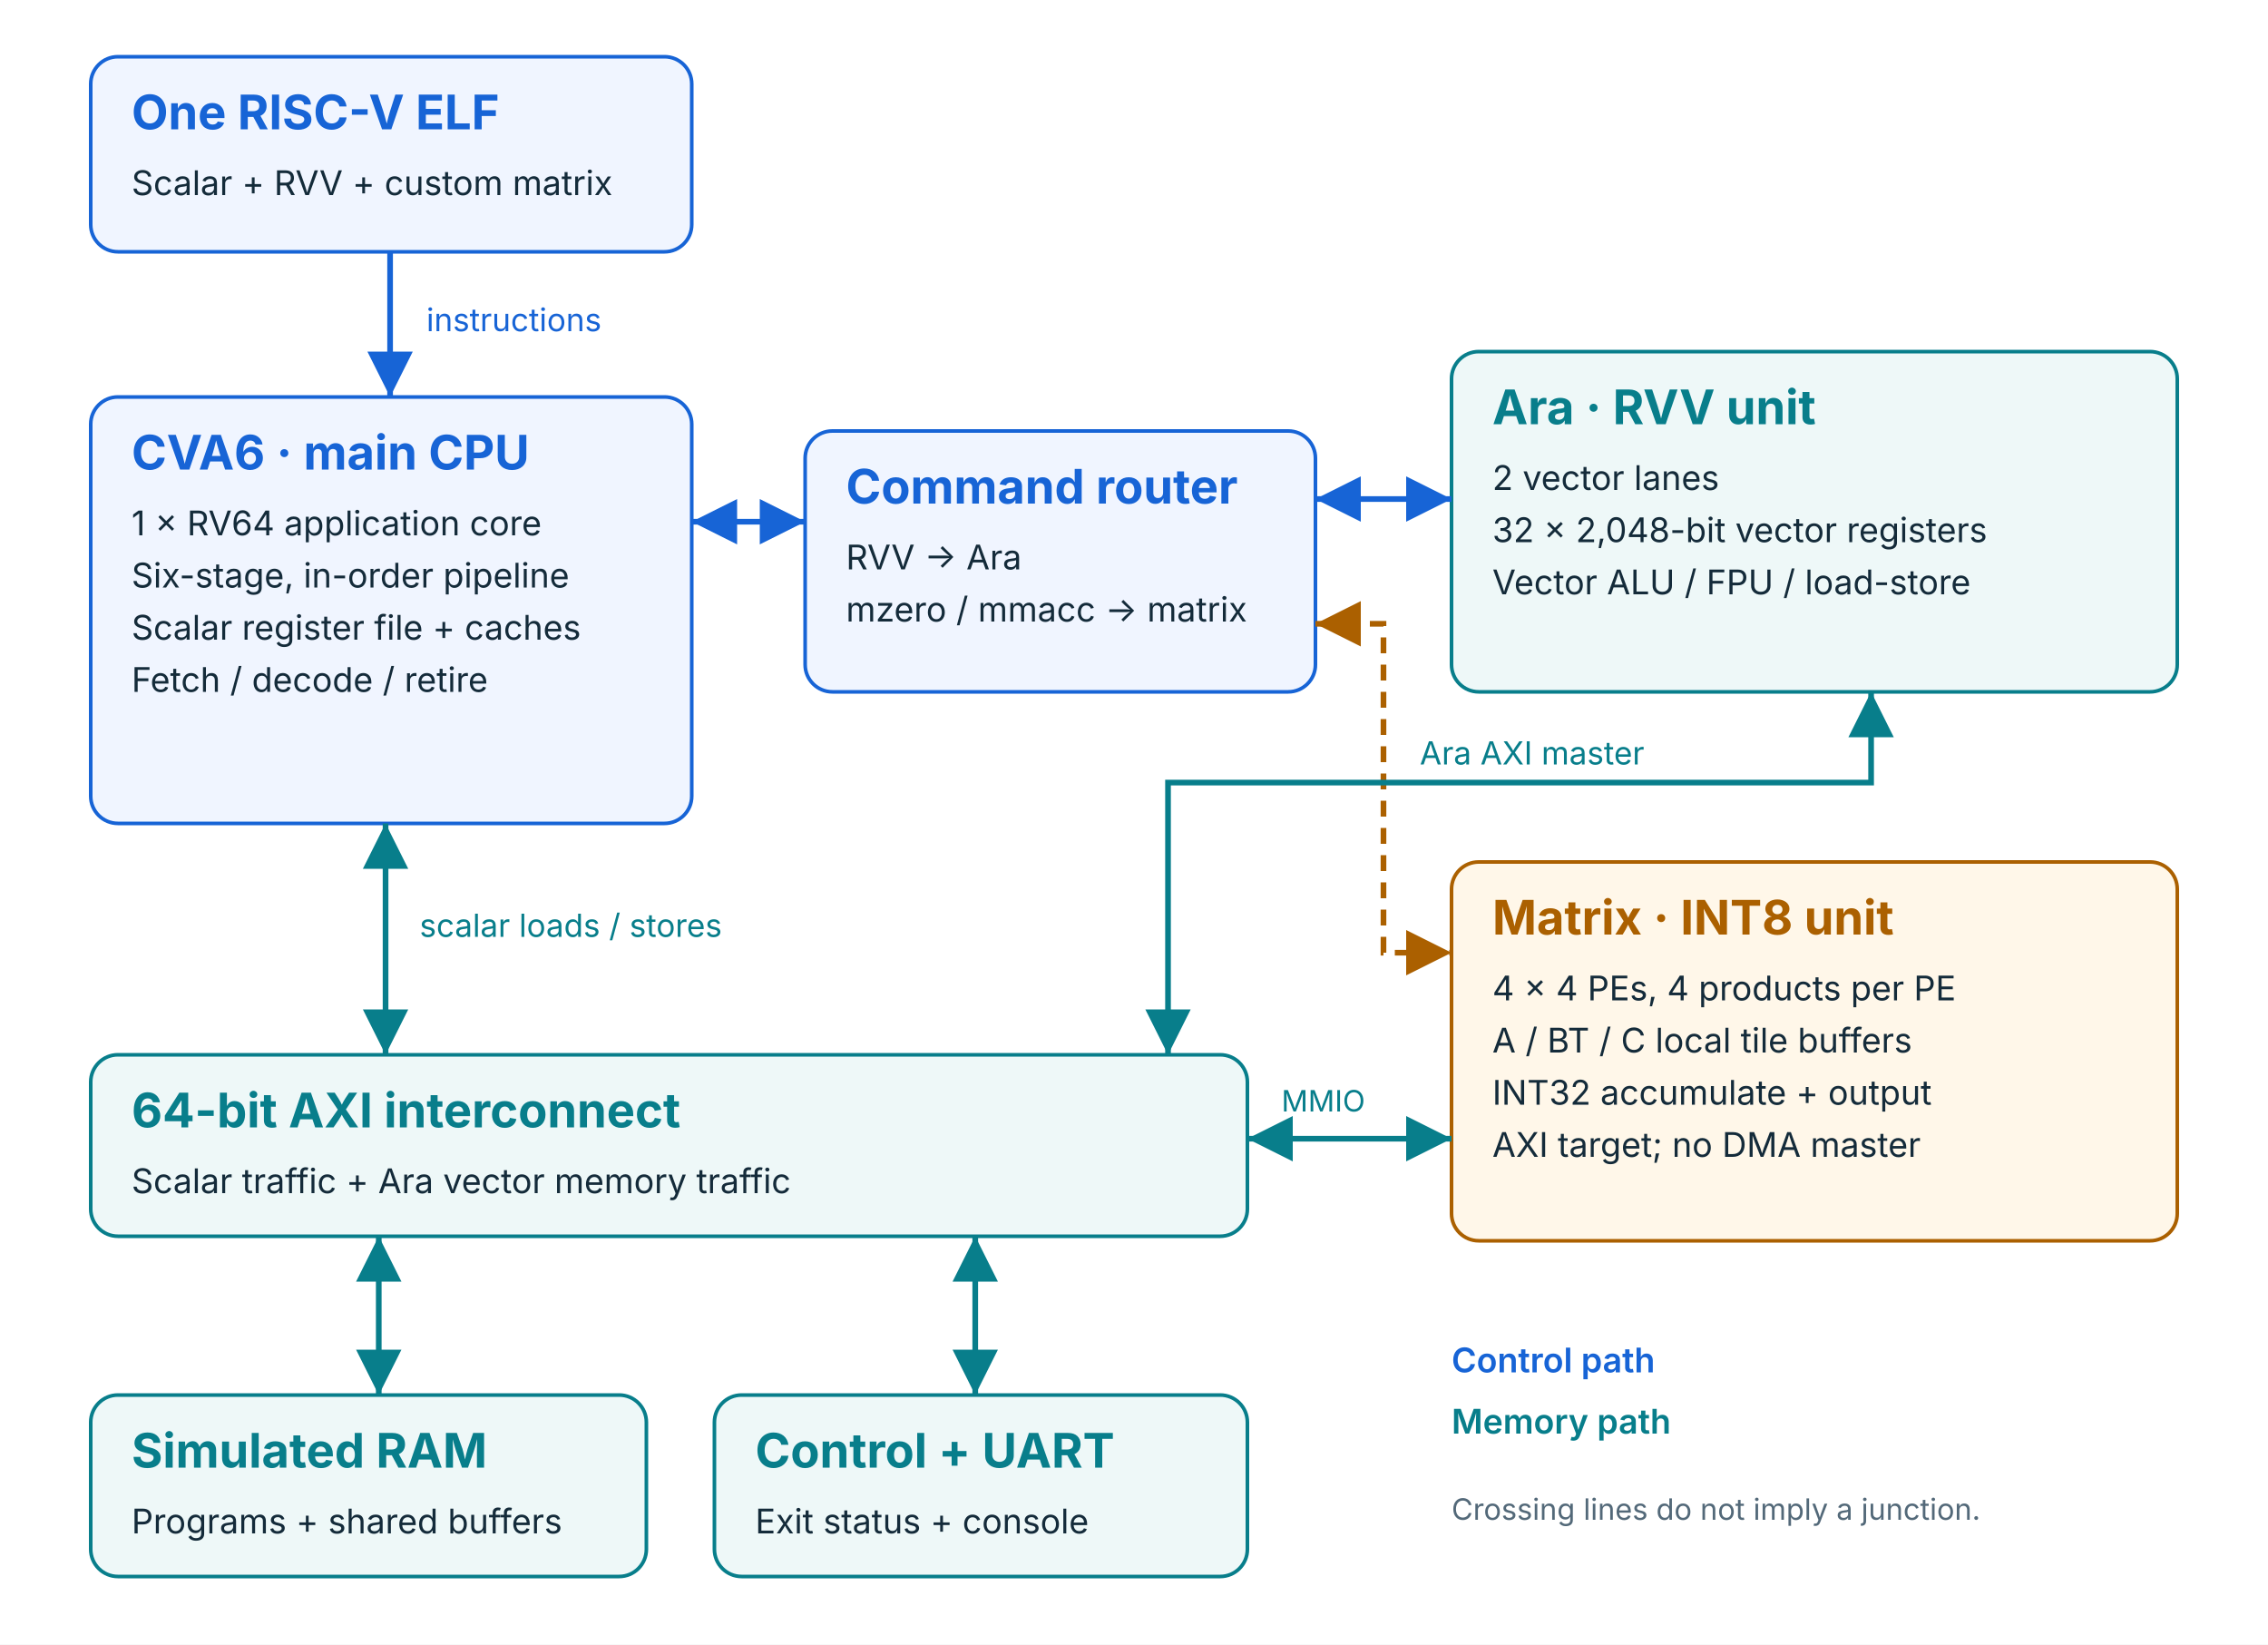
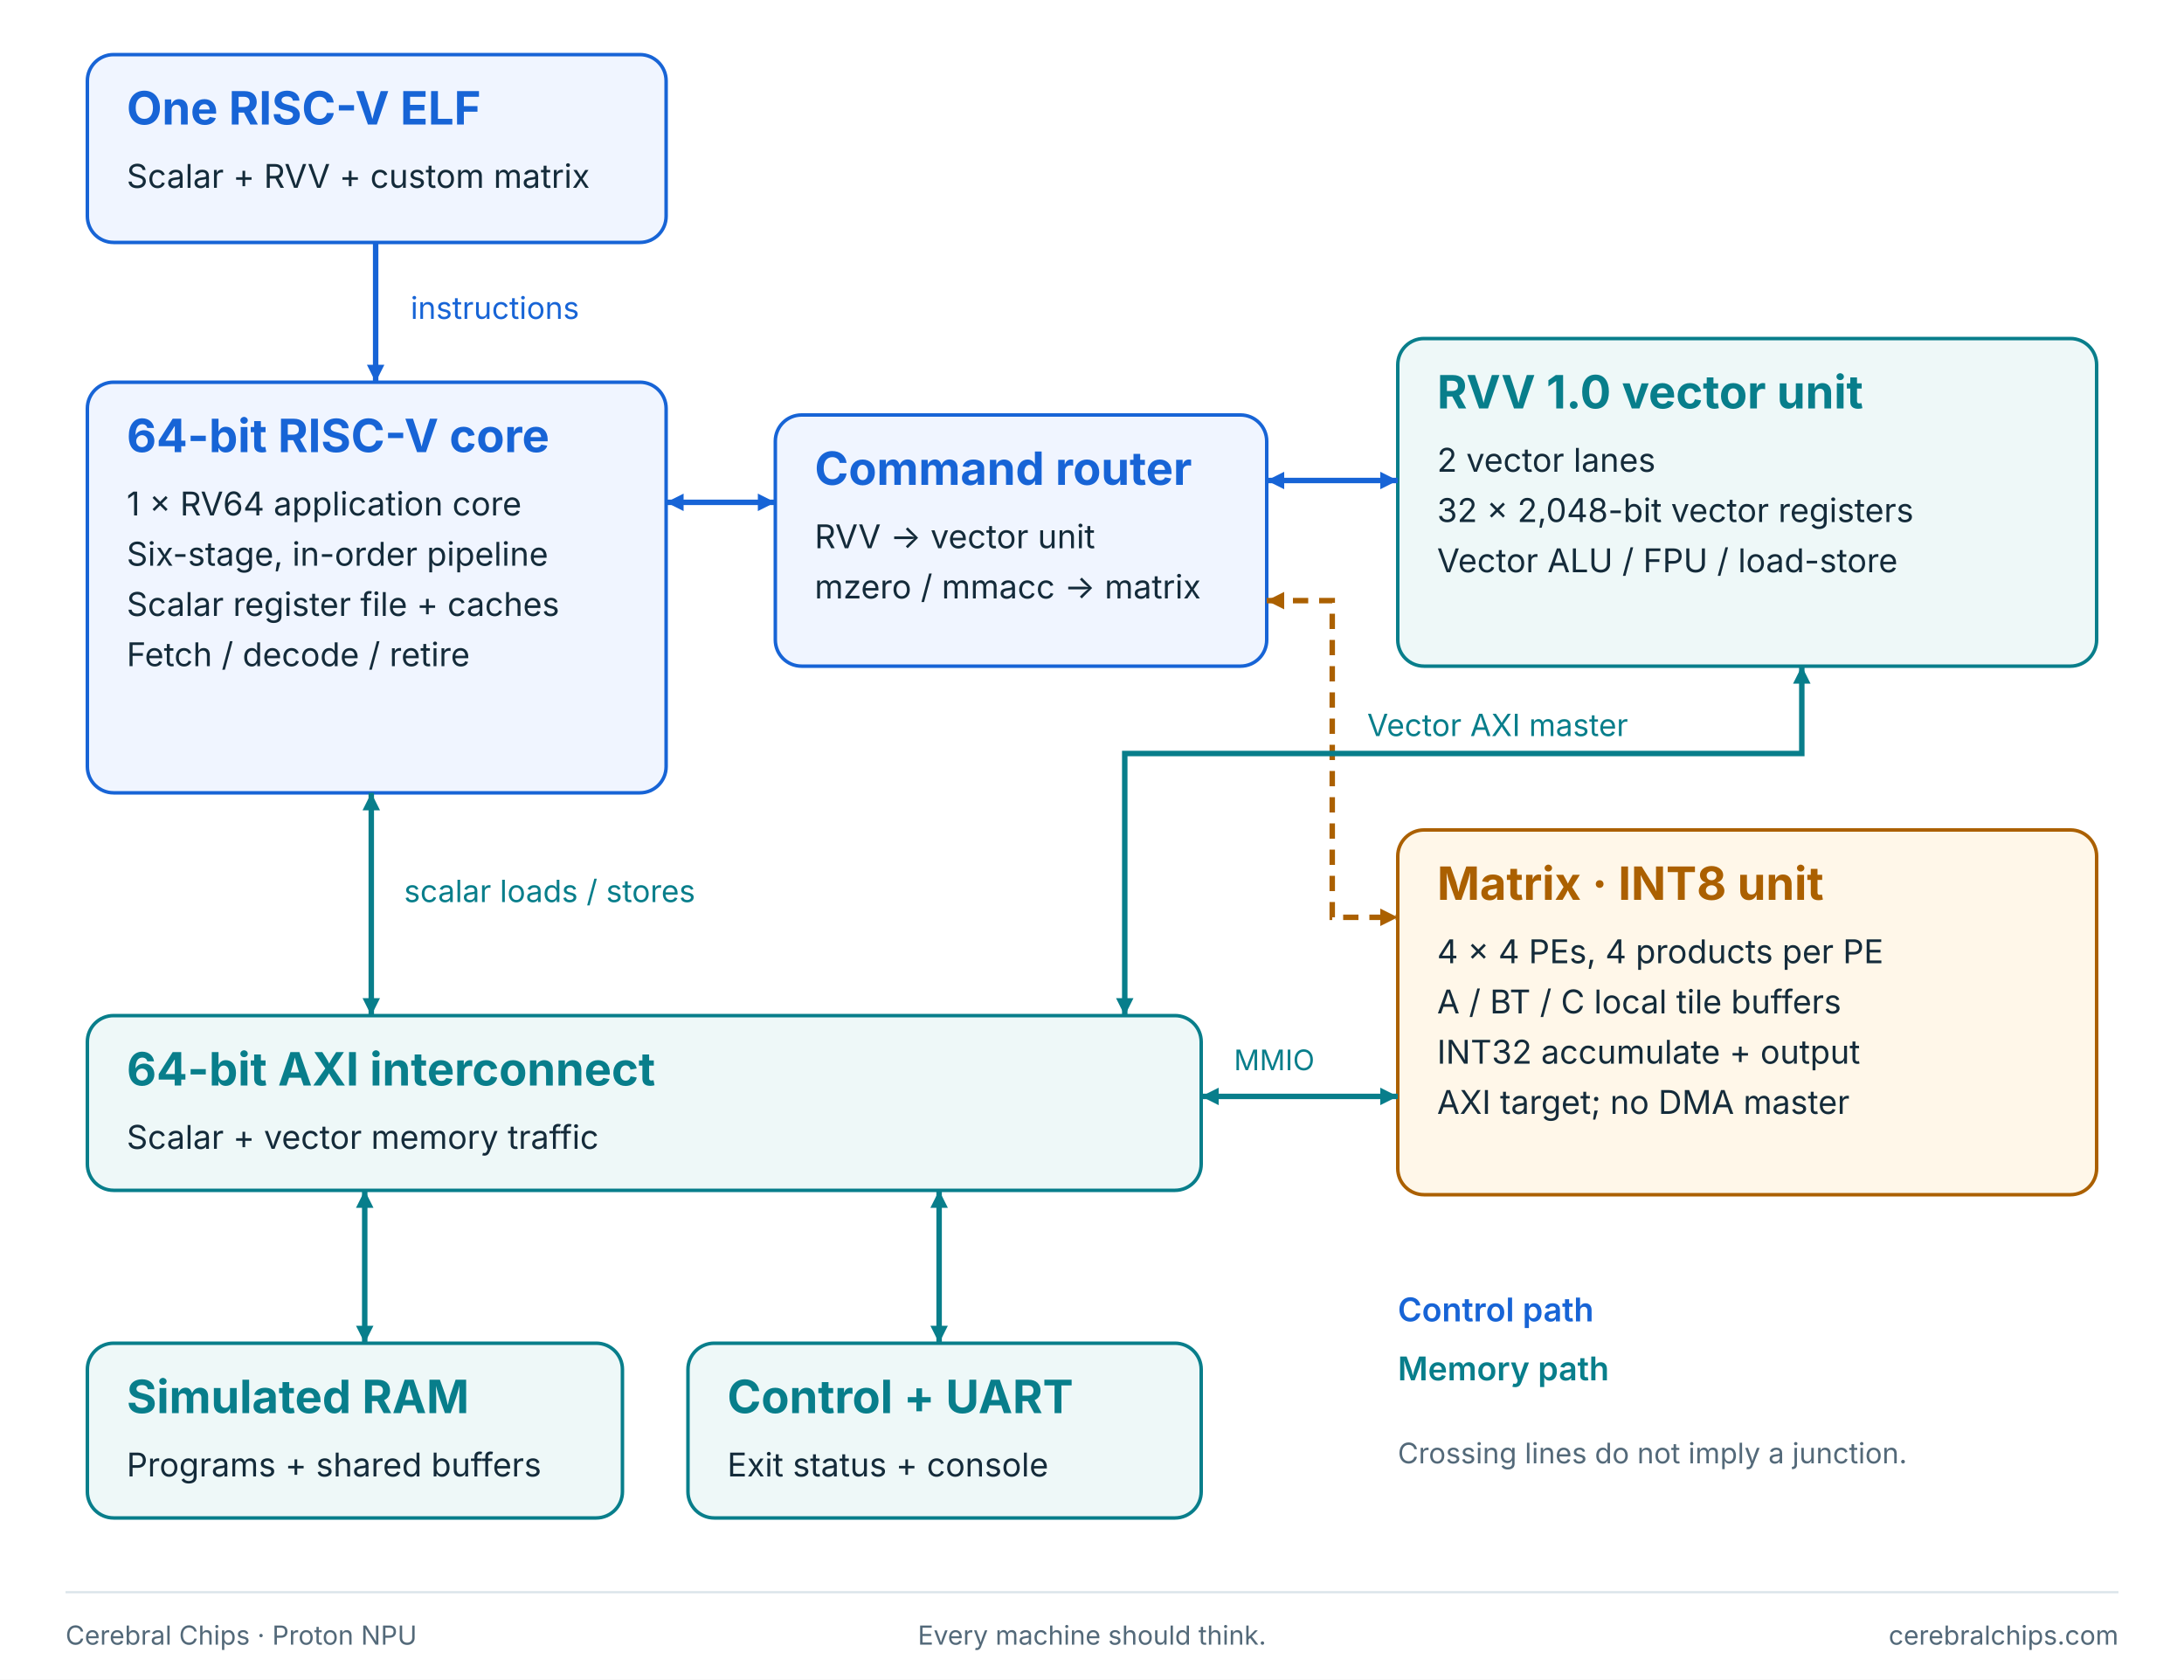
- <svg xmlns="http://www.w3.org/2000/svg" viewBox="0 0 1000 725" role="img" aria-labelledby="title desc">
+ <svg xmlns="http://www.w3.org/2000/svg" viewBox="0 0 1000 769" role="img" aria-labelledby="title desc">
  <defs>
-     <marker id="blue" markerWidth="9" markerHeight="9" refX="8" refY="4" orient="auto-start-reverse">
+     <marker markerUnits="userSpaceOnUse" id="blue" markerWidth="9" markerHeight="9" refX="8" refY="4" orient="auto-start-reverse">
      <path d="M0,0 L8,4 L0,8" fill="#1764d6" />
    </marker>
-     <marker id="teal" markerWidth="9" markerHeight="9" refX="8" refY="4" orient="auto-start-reverse">
+     <marker markerUnits="userSpaceOnUse" id="teal" markerWidth="9" markerHeight="9" refX="8" refY="4" orient="auto-start-reverse">
      <path d="M0,0 L8,4 L0,8" fill="#087e8b" />
    </marker>
-     <marker id="amber" markerWidth="9" markerHeight="9" refX="8" refY="4" orient="auto-start-reverse">
+     <marker markerUnits="userSpaceOnUse" id="amber" markerWidth="9" markerHeight="9" refX="8" refY="4" orient="auto-start-reverse">
      <path d="M0,0 L8,4 L0,8" fill="#ab6000" />
    </marker>
  </defs>
-   <rect width="1000" height="725" fill="white" />
+   <rect width="1000" height="769" fill="white" />
  <g font-family="system-ui,-apple-system,Segoe UI,sans-serif" fill="#142b3a">
    <rect x="40" y="25" width="265" height="86" rx="12" fill="#f0f5ff" stroke="#1764d6" stroke-width="1.6" />
    <text x="58" y="57" font-size="21" fill="#1764d6" font-weight="650">One RISC-V ELF</text>
    <text x="58" y="86" font-size="15" fill="#142b3a" font-weight="400">Scalar + RVV + custom matrix</text>
    <rect x="40" y="175" width="265" height="188" rx="12" fill="#f0f5ff" stroke="#1764d6" stroke-width="1.6" />
-     <text x="58" y="207" font-size="21" fill="#1764d6" font-weight="650">CVA6 · main CPU</text>
+     <text x="58" y="207" font-size="21" fill="#1764d6" font-weight="650">64-bit RISC-V core</text>
    <text x="58" y="236" font-size="15" fill="#142b3a" font-weight="400">1 × RV64 application core</text>
    <text x="58" y="259" font-size="15" fill="#142b3a" font-weight="400">Six-stage, in-order pipeline</text>
    <text x="58" y="282" font-size="15" fill="#142b3a" font-weight="400">Scalar register file + caches</text>
    <text x="58" y="305" font-size="15" fill="#142b3a" font-weight="400">Fetch / decode / retire</text>
    <rect x="355" y="190" width="225" height="115" rx="12" fill="#f0f5ff" stroke="#1764d6" stroke-width="1.6" />
    <text x="373" y="222" font-size="21" fill="#1764d6" font-weight="650">Command router</text>
-     <text x="373" y="251" font-size="15" fill="#142b3a" font-weight="400">RVV → Ara</text>
+     <text x="373" y="251" font-size="15" fill="#142b3a" font-weight="400">RVV → vector unit</text>
    <text x="373" y="274" font-size="15" fill="#142b3a" font-weight="400">mzero / mmacc → matrix</text>
    <rect x="640" y="155" width="320" height="150" rx="12" fill="#eef8f8" stroke="#087e8b" stroke-width="1.6" />
-     <text x="658" y="187" font-size="21" fill="#087e8b" font-weight="650">Ara · RVV unit</text>
+     <text x="658" y="187" font-size="21" fill="#087e8b" font-weight="650">RVV 1.0 vector unit</text>
    <text x="658" y="216" font-size="15" fill="#142b3a" font-weight="400">2 vector lanes</text>
    <text x="658" y="239" font-size="15" fill="#142b3a" font-weight="400">32 × 2,048-bit vector registers</text>
    <text x="658" y="262" font-size="15" fill="#142b3a" font-weight="400">Vector ALU / FPU / load-store</text>
    <rect x="640" y="380" width="320" height="167" rx="12" fill="#fff7e9" stroke="#ab6000" stroke-width="1.6" />
    <text x="658" y="412" font-size="21" fill="#ab6000" font-weight="650">Matrix · INT8 unit</text>
    <text x="658" y="441" font-size="15" fill="#142b3a" font-weight="400">4 × 4 PEs, 4 products per PE</text>
    <text x="658" y="464" font-size="15" fill="#142b3a" font-weight="400">A / BT / C local tile buffers</text>
    <text x="658" y="487" font-size="15" fill="#142b3a" font-weight="400">INT32 accumulate + output</text>
    <text x="658" y="510" font-size="15" fill="#142b3a" font-weight="400">AXI target; no DMA master</text>
    <rect x="40" y="465" width="510" height="80" rx="12" fill="#eef8f8" stroke="#087e8b" stroke-width="1.6" />
    <text x="58" y="497" font-size="21" fill="#087e8b" font-weight="650">64-bit AXI interconnect</text>
-     <text x="58" y="526" font-size="15" fill="#142b3a" font-weight="400">Scalar traffic + Ara vector memory traffic</text>
+     <text x="58" y="526" font-size="15" fill="#142b3a" font-weight="400">Scalar + vector memory traffic</text>
    <rect x="40" y="615" width="245" height="80" rx="12" fill="#eef8f8" stroke="#087e8b" stroke-width="1.6" />
    <text x="58" y="647" font-size="21" fill="#087e8b" font-weight="650">Simulated RAM</text>
    <text x="58" y="676" font-size="15" fill="#142b3a" font-weight="400">Programs + shared buffers</text>
    <rect x="315" y="615" width="235" height="80" rx="12" fill="#eef8f8" stroke="#087e8b" stroke-width="1.6" />
    <text x="333" y="647" font-size="21" fill="#087e8b" font-weight="650">Control + UART</text>
    <text x="333" y="676" font-size="15" fill="#142b3a" font-weight="400">Exit status + console</text>
    <path d="M172 111 V175" fill="none" stroke="#1764d6" stroke-width="2.5" marker-end="url(#blue)" />
    <text x="188" y="146" font-size="14" fill="#1764d6" font-weight="400">instructions</text>
    <path d="M305 230 H355" fill="none" stroke="#1764d6" stroke-width="2.5" marker-end="url(#blue)" marker-start="url(#blue)" />
    <path d="M580 220 H640" fill="none" stroke="#1764d6" stroke-width="2.5" marker-end="url(#blue)" marker-start="url(#blue)" />
    <path d="M580 275 H610 V420 H640" fill="none" stroke="#ab6000" stroke-width="2.5" marker-end="url(#amber)" marker-start="url(#amber)" stroke-dasharray="7 5" />
    <path d="M170 363 V465" fill="none" stroke="#087e8b" stroke-width="2.5" marker-end="url(#teal)" marker-start="url(#teal)" />
    <text x="185" y="413" font-size="14" fill="#087e8b" font-weight="400">scalar loads / stores</text>
    <path d="M825 305 V345 H515 V465" fill="none" stroke="#087e8b" stroke-width="2.5" marker-end="url(#teal)" marker-start="url(#teal)" />
-     <text x="626" y="337" font-size="14" fill="#087e8b" font-weight="400">Ara AXI master</text>
+     <text x="626" y="337" font-size="14" fill="#087e8b" font-weight="400">Vector AXI master</text>
    <path d="M550 502 H640" fill="none" stroke="#087e8b" stroke-width="2.5" marker-end="url(#teal)" marker-start="url(#teal)" />
    <text x="565" y="490" font-size="13" fill="#087e8b" font-weight="400">MMIO</text>
    <path d="M167 545 V615" fill="none" stroke="#087e8b" stroke-width="2.5" marker-end="url(#teal)" marker-start="url(#teal)" />
    <path d="M430 545 V615" fill="none" stroke="#087e8b" stroke-width="2.5" marker-end="url(#teal)" marker-start="url(#teal)" />
    <text x="640" y="605" font-size="15" fill="#1764d6" font-weight="600">Control path</text>
    <text x="640" y="632" font-size="15" fill="#087e8b" font-weight="600">Memory path</text>
    <text x="640" y="670" font-size="13" fill="#536979" font-weight="400">Crossing lines do not imply a junction.</text>
  </g>
+   <g font-family="system-ui,-apple-system,Segoe UI,sans-serif" font-size="12" fill="#536979">
+     <line x1="30" y1="729" x2="970" y2="729" stroke="#dbe4ea" />
+     <text x="30" y="753">Cerebral Chips · Proton NPU</text>
+     <text x="500" y="753" font-size="12" fill="#536979" text-anchor="middle">Every machine should think.</text>
+     <a href="https://www.cerebralchips.com">
+       <text x="970" y="753" text-anchor="end">cerebralchips.com</text>
+     </a>
+   </g>
</svg>
